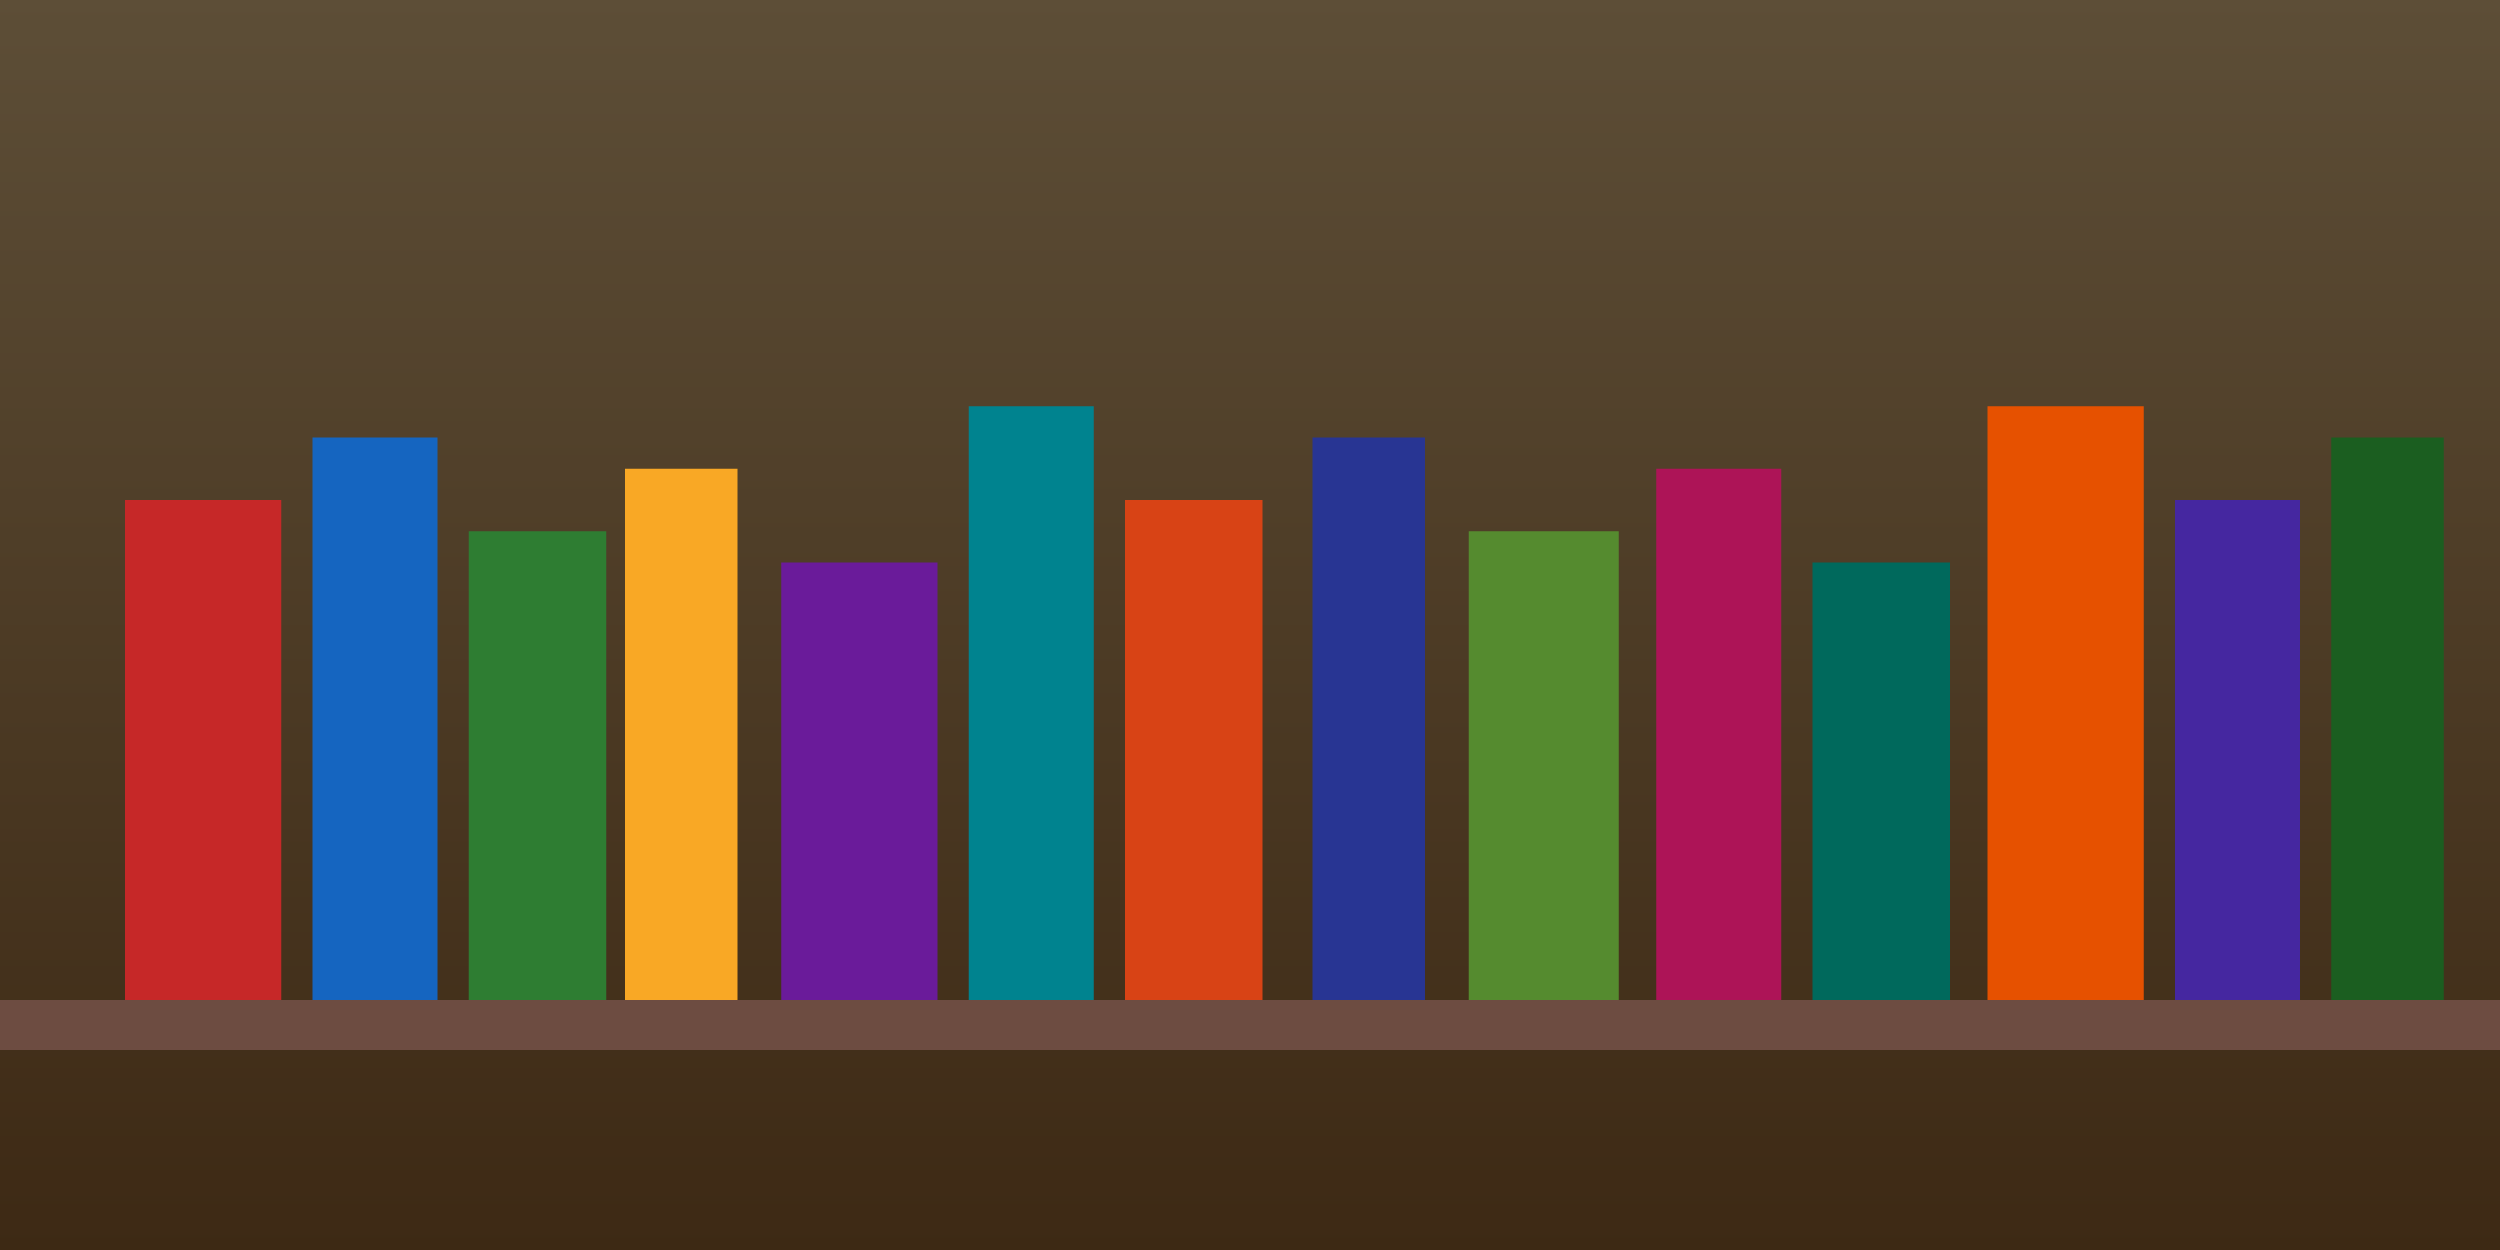
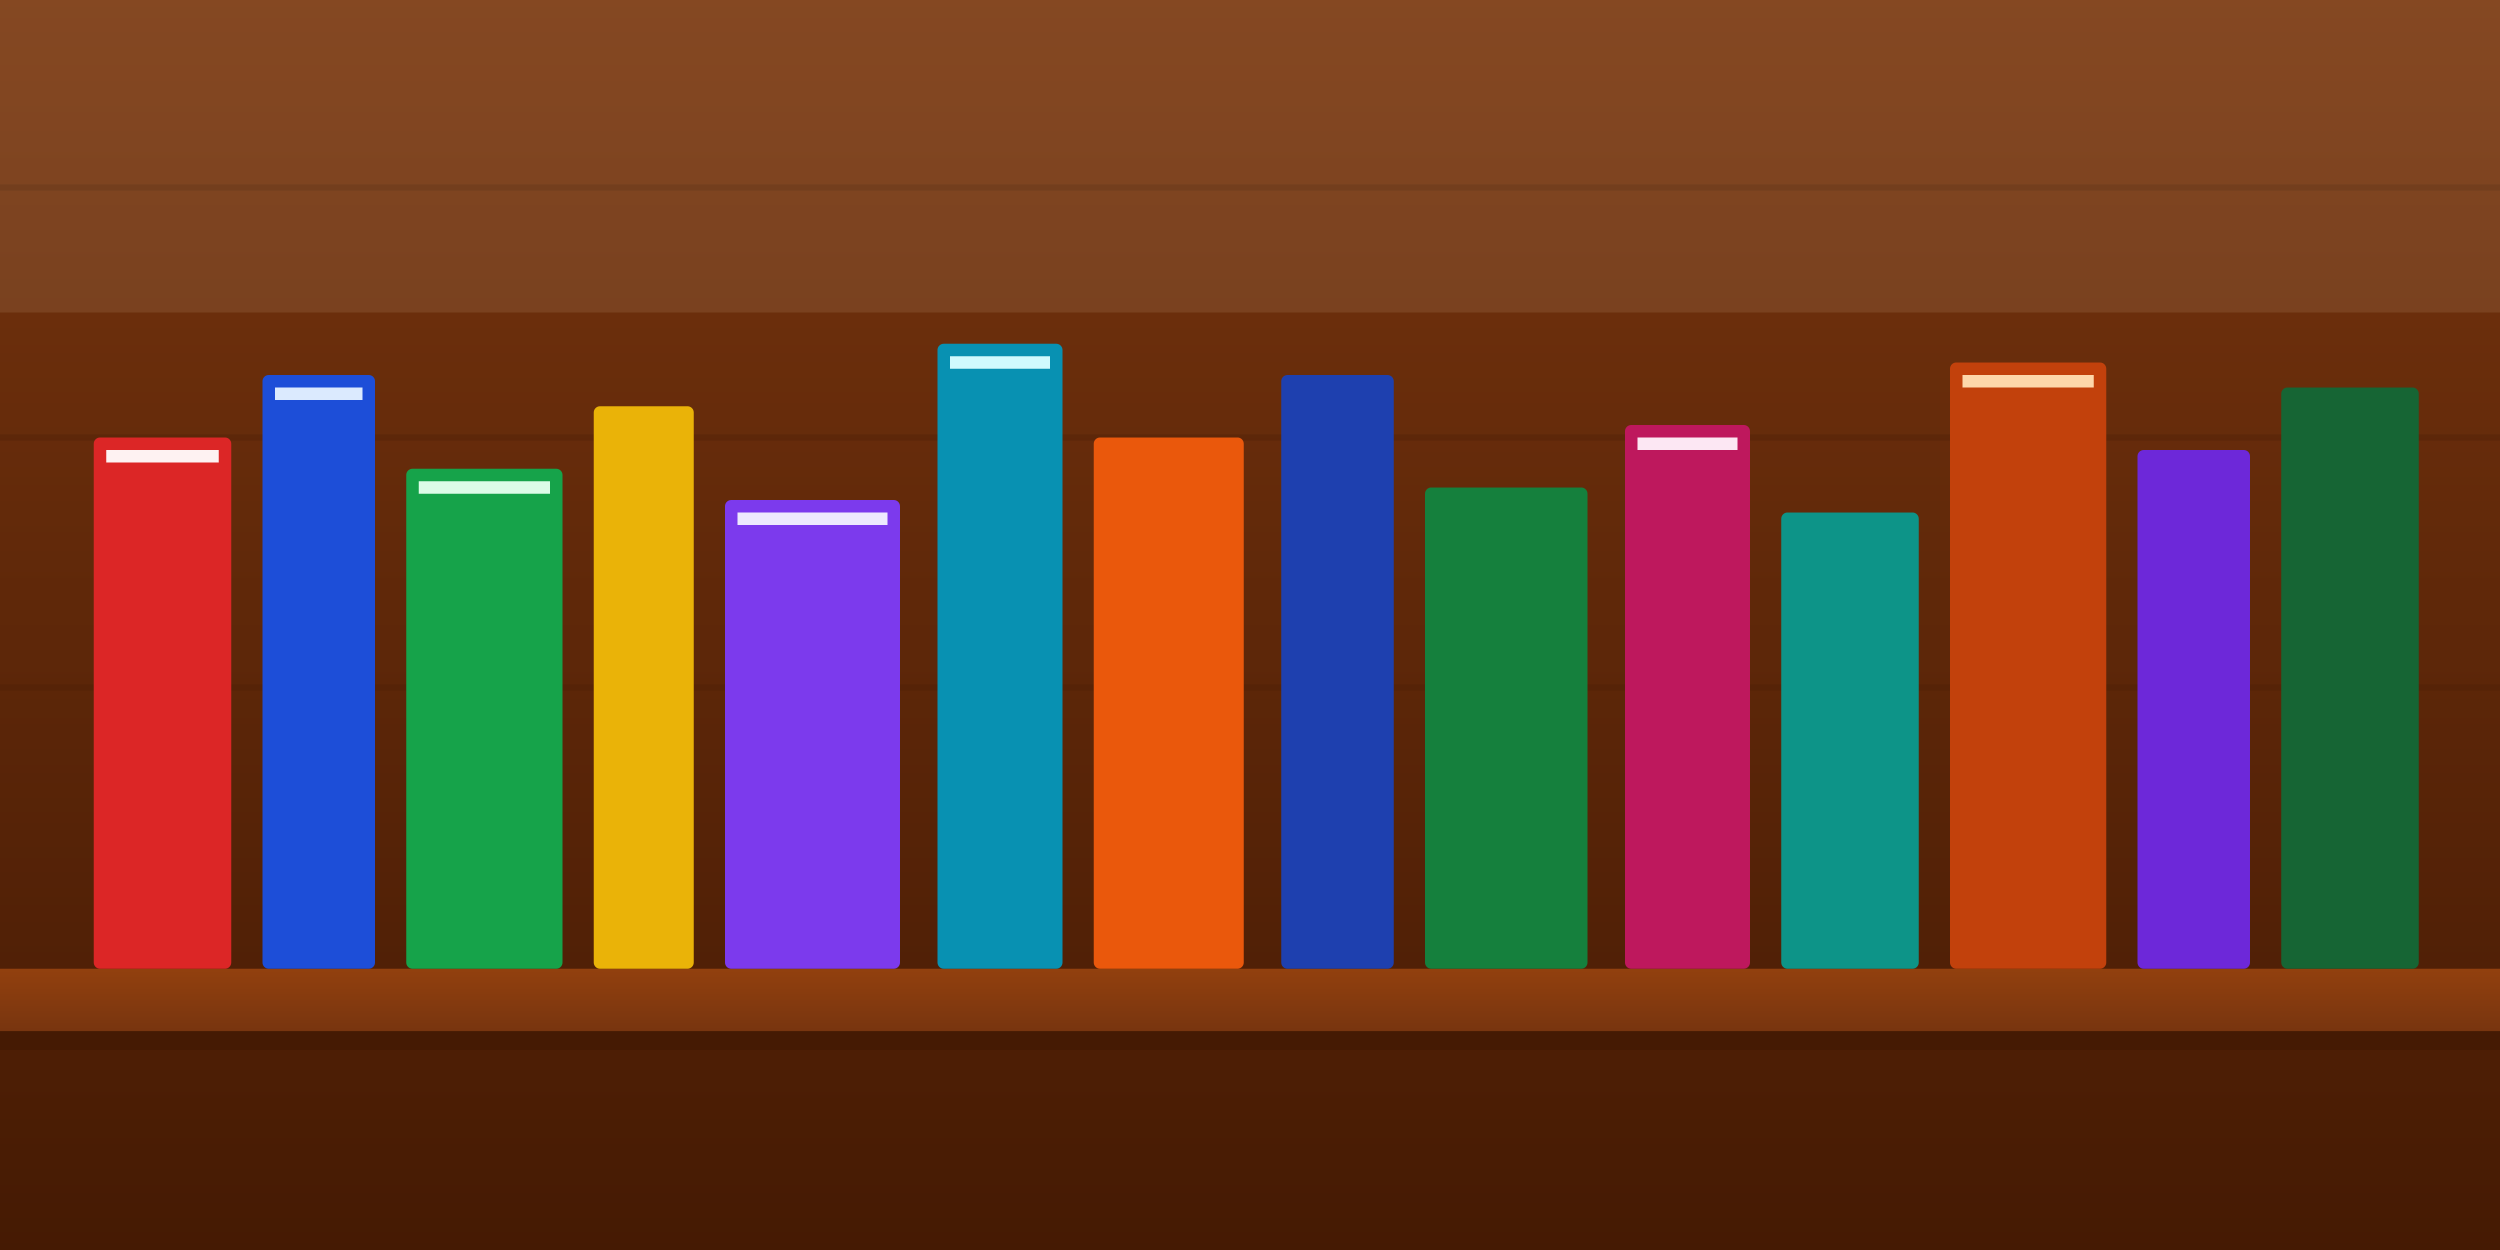
<svg xmlns="http://www.w3.org/2000/svg" viewBox="0 0 400 200">
  <defs>
-     <linearGradient id="bookshelfGrad" x1="0%" y1="0%" x2="0%" y2="100%">
-       <stop offset="0%" style="stop-color:#5D4E37" />
-       <stop offset="100%" style="stop-color:#3D2914" />
+     <linearGradient id="woodbg" x1="0%" y1="0%" x2="0%" y2="100%">
+       <stop offset="0%" style="stop-color:#78350f" />
+       <stop offset="100%" style="stop-color:#451a03" />
+     </linearGradient>
+     <linearGradient id="shelflight" x1="0%" y1="0%" x2="0%" y2="100%">
+       <stop offset="0%" style="stop-color:#92400e" />
+       <stop offset="100%" style="stop-color:#78350f" />
    </linearGradient>
  </defs>
-   <rect fill="url(#bookshelfGrad)" width="400" height="200" />
-   <rect fill="#6D4C41" x="0" y="160" width="400" height="8" />
-   <rect fill="#C62828" x="20" y="80" width="25" height="80" />
-   <rect fill="#1565C0" x="50" y="70" width="20" height="90" />
-   <rect fill="#2E7D32" x="75" y="85" width="22" height="75" />
-   <rect fill="#F9A825" x="100" y="75" width="18" height="85" />
-   <rect fill="#6A1B9A" x="125" y="90" width="25" height="70" />
-   <rect fill="#00838F" x="155" y="65" width="20" height="95" />
-   <rect fill="#D84315" x="180" y="80" width="22" height="80" />
-   <rect fill="#283593" x="210" y="70" width="18" height="90" />
-   <rect fill="#558B2F" x="235" y="85" width="24" height="75" />
-   <rect fill="#AD1457" x="265" y="75" width="20" height="85" />
-   <rect fill="#00695C" x="290" y="90" width="22" height="70" />
-   <rect fill="#E65100" x="318" y="65" width="25" height="95" />
-   <rect fill="#4527A0" x="348" y="80" width="20" height="80" />
-   <rect fill="#1B5E20" x="373" y="70" width="18" height="90" />
+   <rect fill="url(#woodbg)" width="400" height="200" />
+   <line x1="0" y1="30" x2="400" y2="30" stroke="#451a03" stroke-width="1" opacity="0.3" />
+   <line x1="0" y1="70" x2="400" y2="70" stroke="#451a03" stroke-width="1" opacity="0.3" />
+   <line x1="0" y1="110" x2="400" y2="110" stroke="#451a03" stroke-width="1" opacity="0.3" />
+   <rect fill="url(#shelflight)" x="0" y="155" width="400" height="10" />
+   <rect fill="#451a03" x="0" y="165" width="400" height="3" />
+   <rect fill="#dc2626" x="15" y="70" width="22" height="85" rx="1" />
+   <rect fill="#fef2f2" x="17" y="72" width="18" height="2" />
+   <rect fill="#1d4ed8" x="42" y="60" width="18" height="95" rx="1" />
+   <rect fill="#dbeafe" x="44" y="62" width="14" height="2" />
+   <rect fill="#16a34a" x="65" y="75" width="25" height="80" rx="1" />
+   <rect fill="#dcfce7" x="67" y="77" width="21" height="2" />
+   <rect fill="#eab308" x="95" y="65" width="16" height="90" rx="1" />
+   <rect fill="#7c3aed" x="116" y="80" width="28" height="75" rx="1" />
+   <rect fill="#ede9fe" x="118" y="82" width="24" height="2" />
+   <rect fill="#0891b2" x="150" y="55" width="20" height="100" rx="1" />
+   <rect fill="#cffafe" x="152" y="57" width="16" height="2" />
+   <rect fill="#ea580c" x="175" y="70" width="24" height="85" rx="1" />
+   <rect fill="#1e40af" x="205" y="60" width="18" height="95" rx="1" />
+   <rect fill="#15803d" x="228" y="78" width="26" height="77" rx="1" />
+   <rect fill="#be185d" x="260" y="68" width="20" height="87" rx="1" />
+   <rect fill="#fce7f3" x="262" y="70" width="16" height="2" />
+   <rect fill="#0d9488" x="285" y="82" width="22" height="73" rx="1" />
+   <rect fill="#c2410c" x="312" y="58" width="25" height="97" rx="1" />
+   <rect fill="#fed7aa" x="314" y="60" width="21" height="2" />
+   <rect fill="#6d28d9" x="342" y="72" width="18" height="83" rx="1" />
+   <rect fill="#166534" x="365" y="62" width="22" height="93" rx="1" />
+   <rect fill="#fef3c7" x="0" y="0" width="400" height="50" opacity="0.1" />
</svg>
